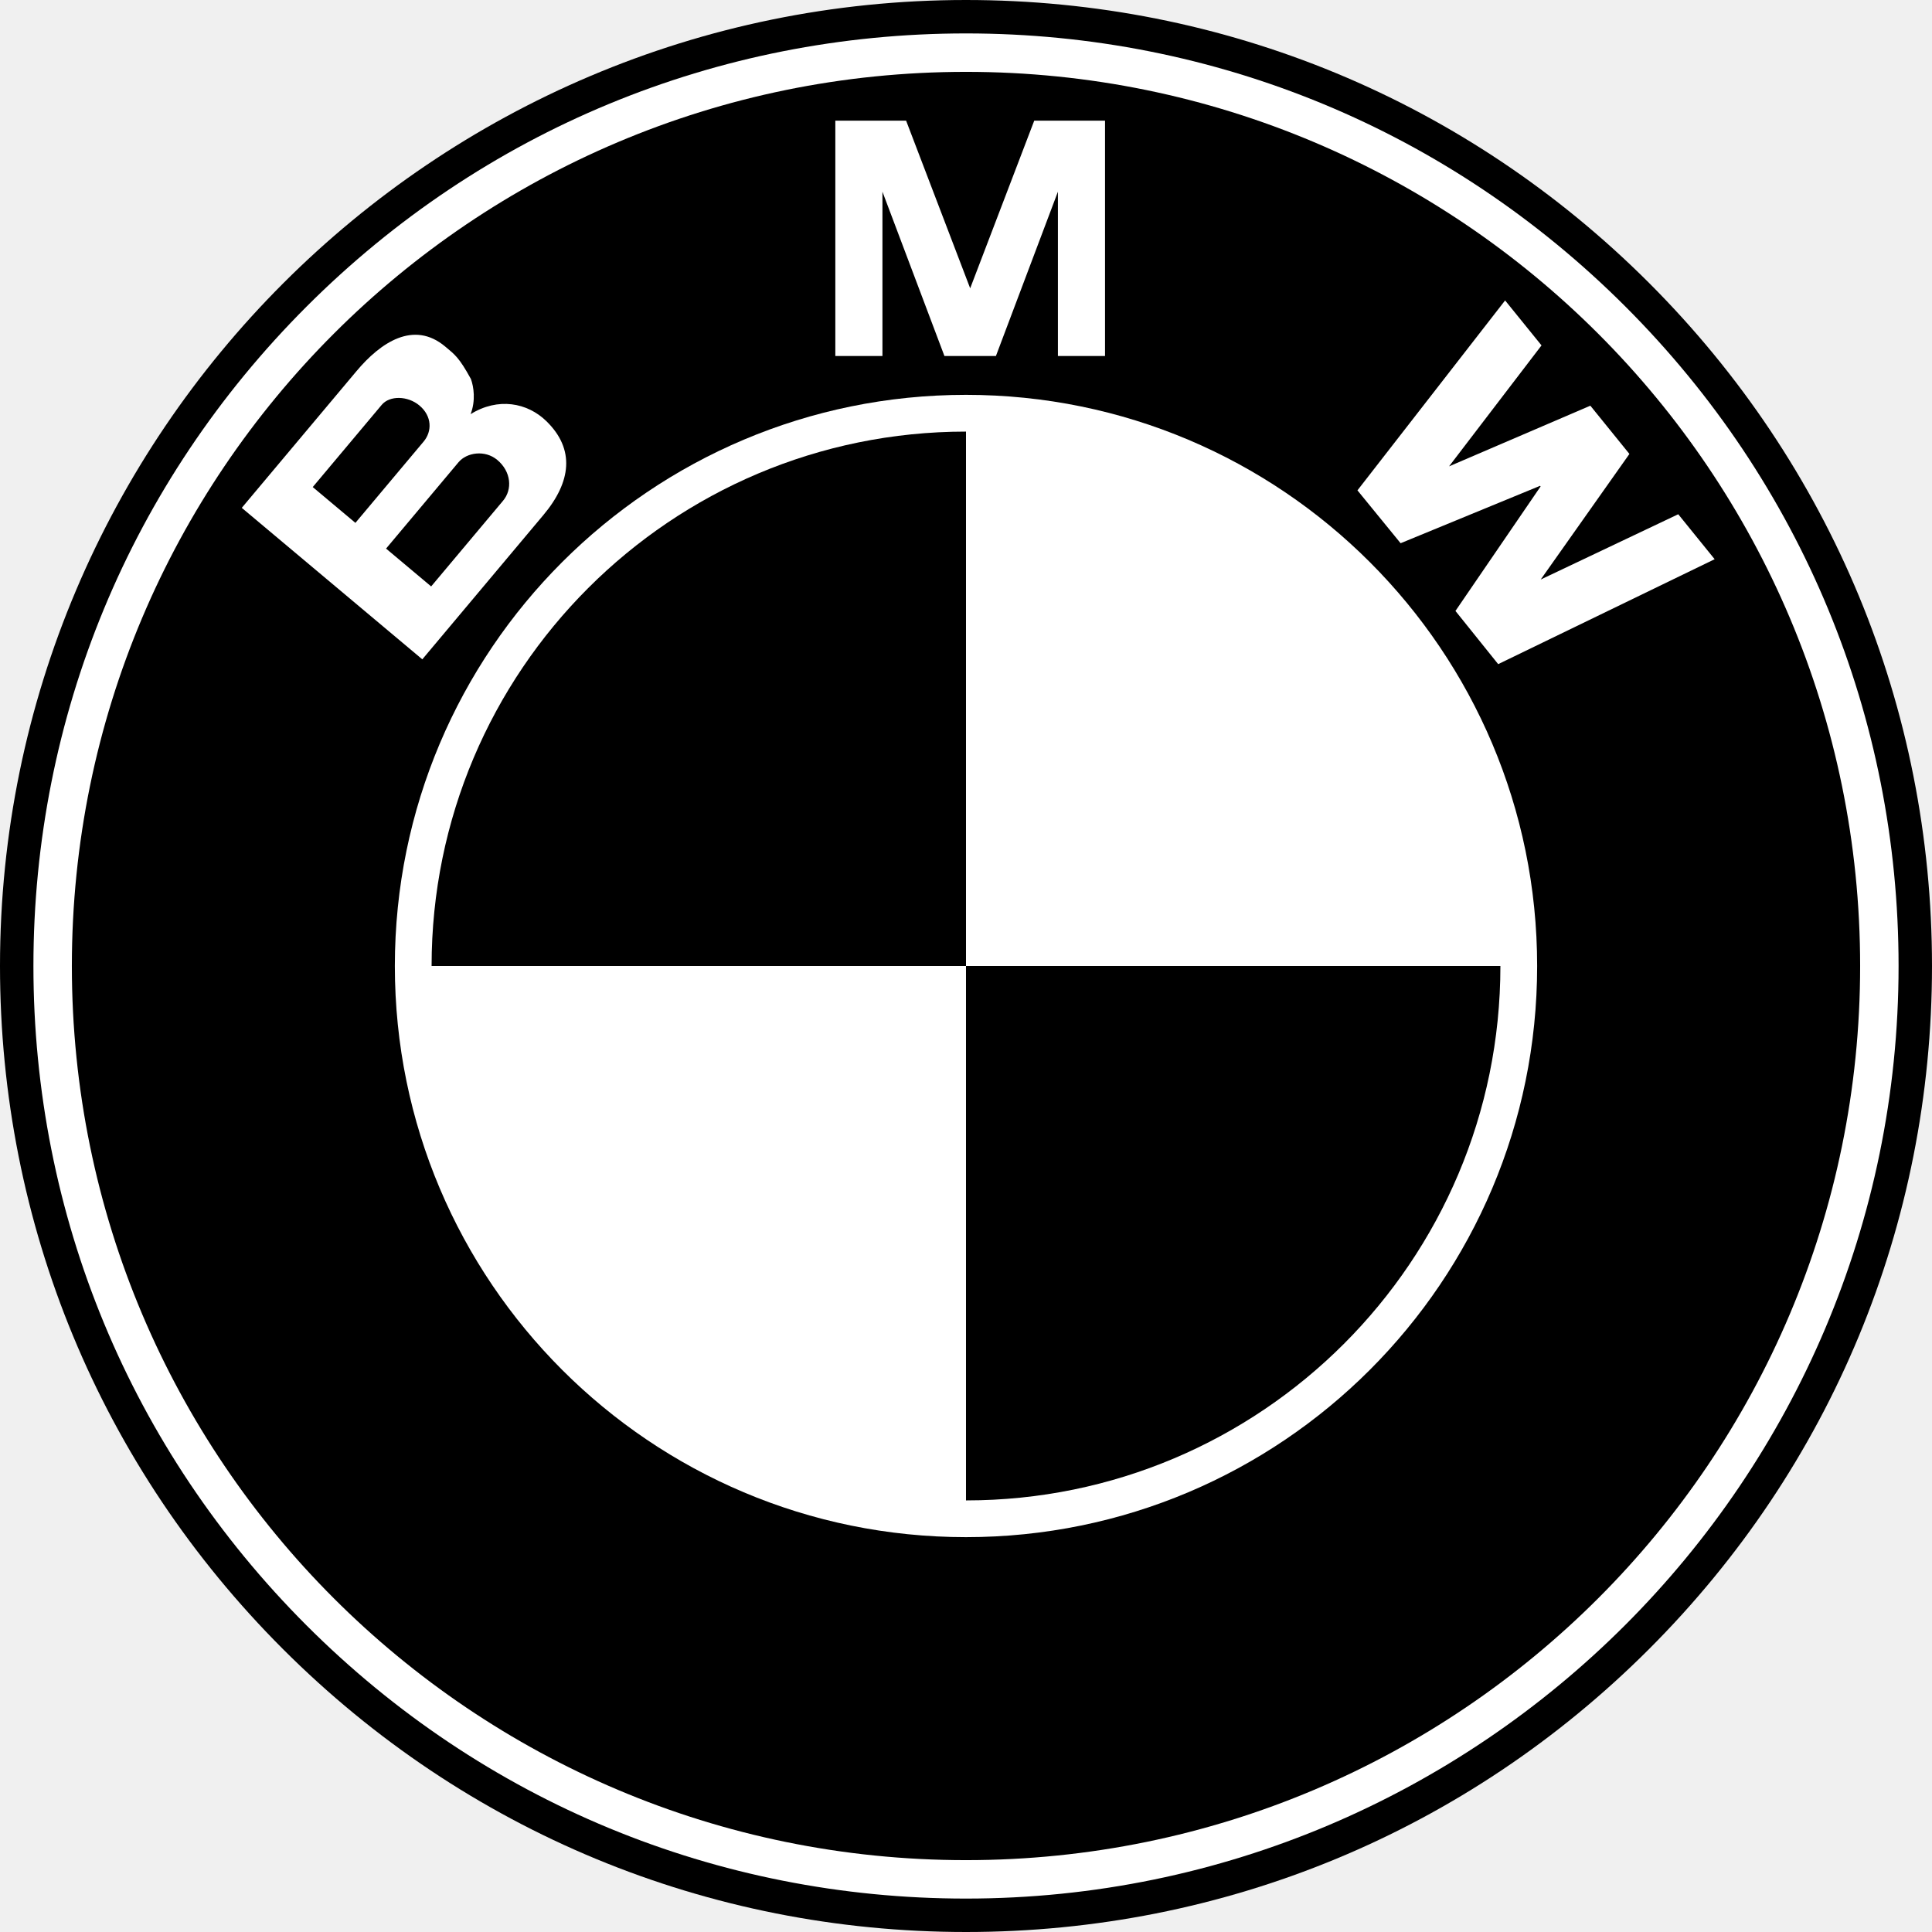
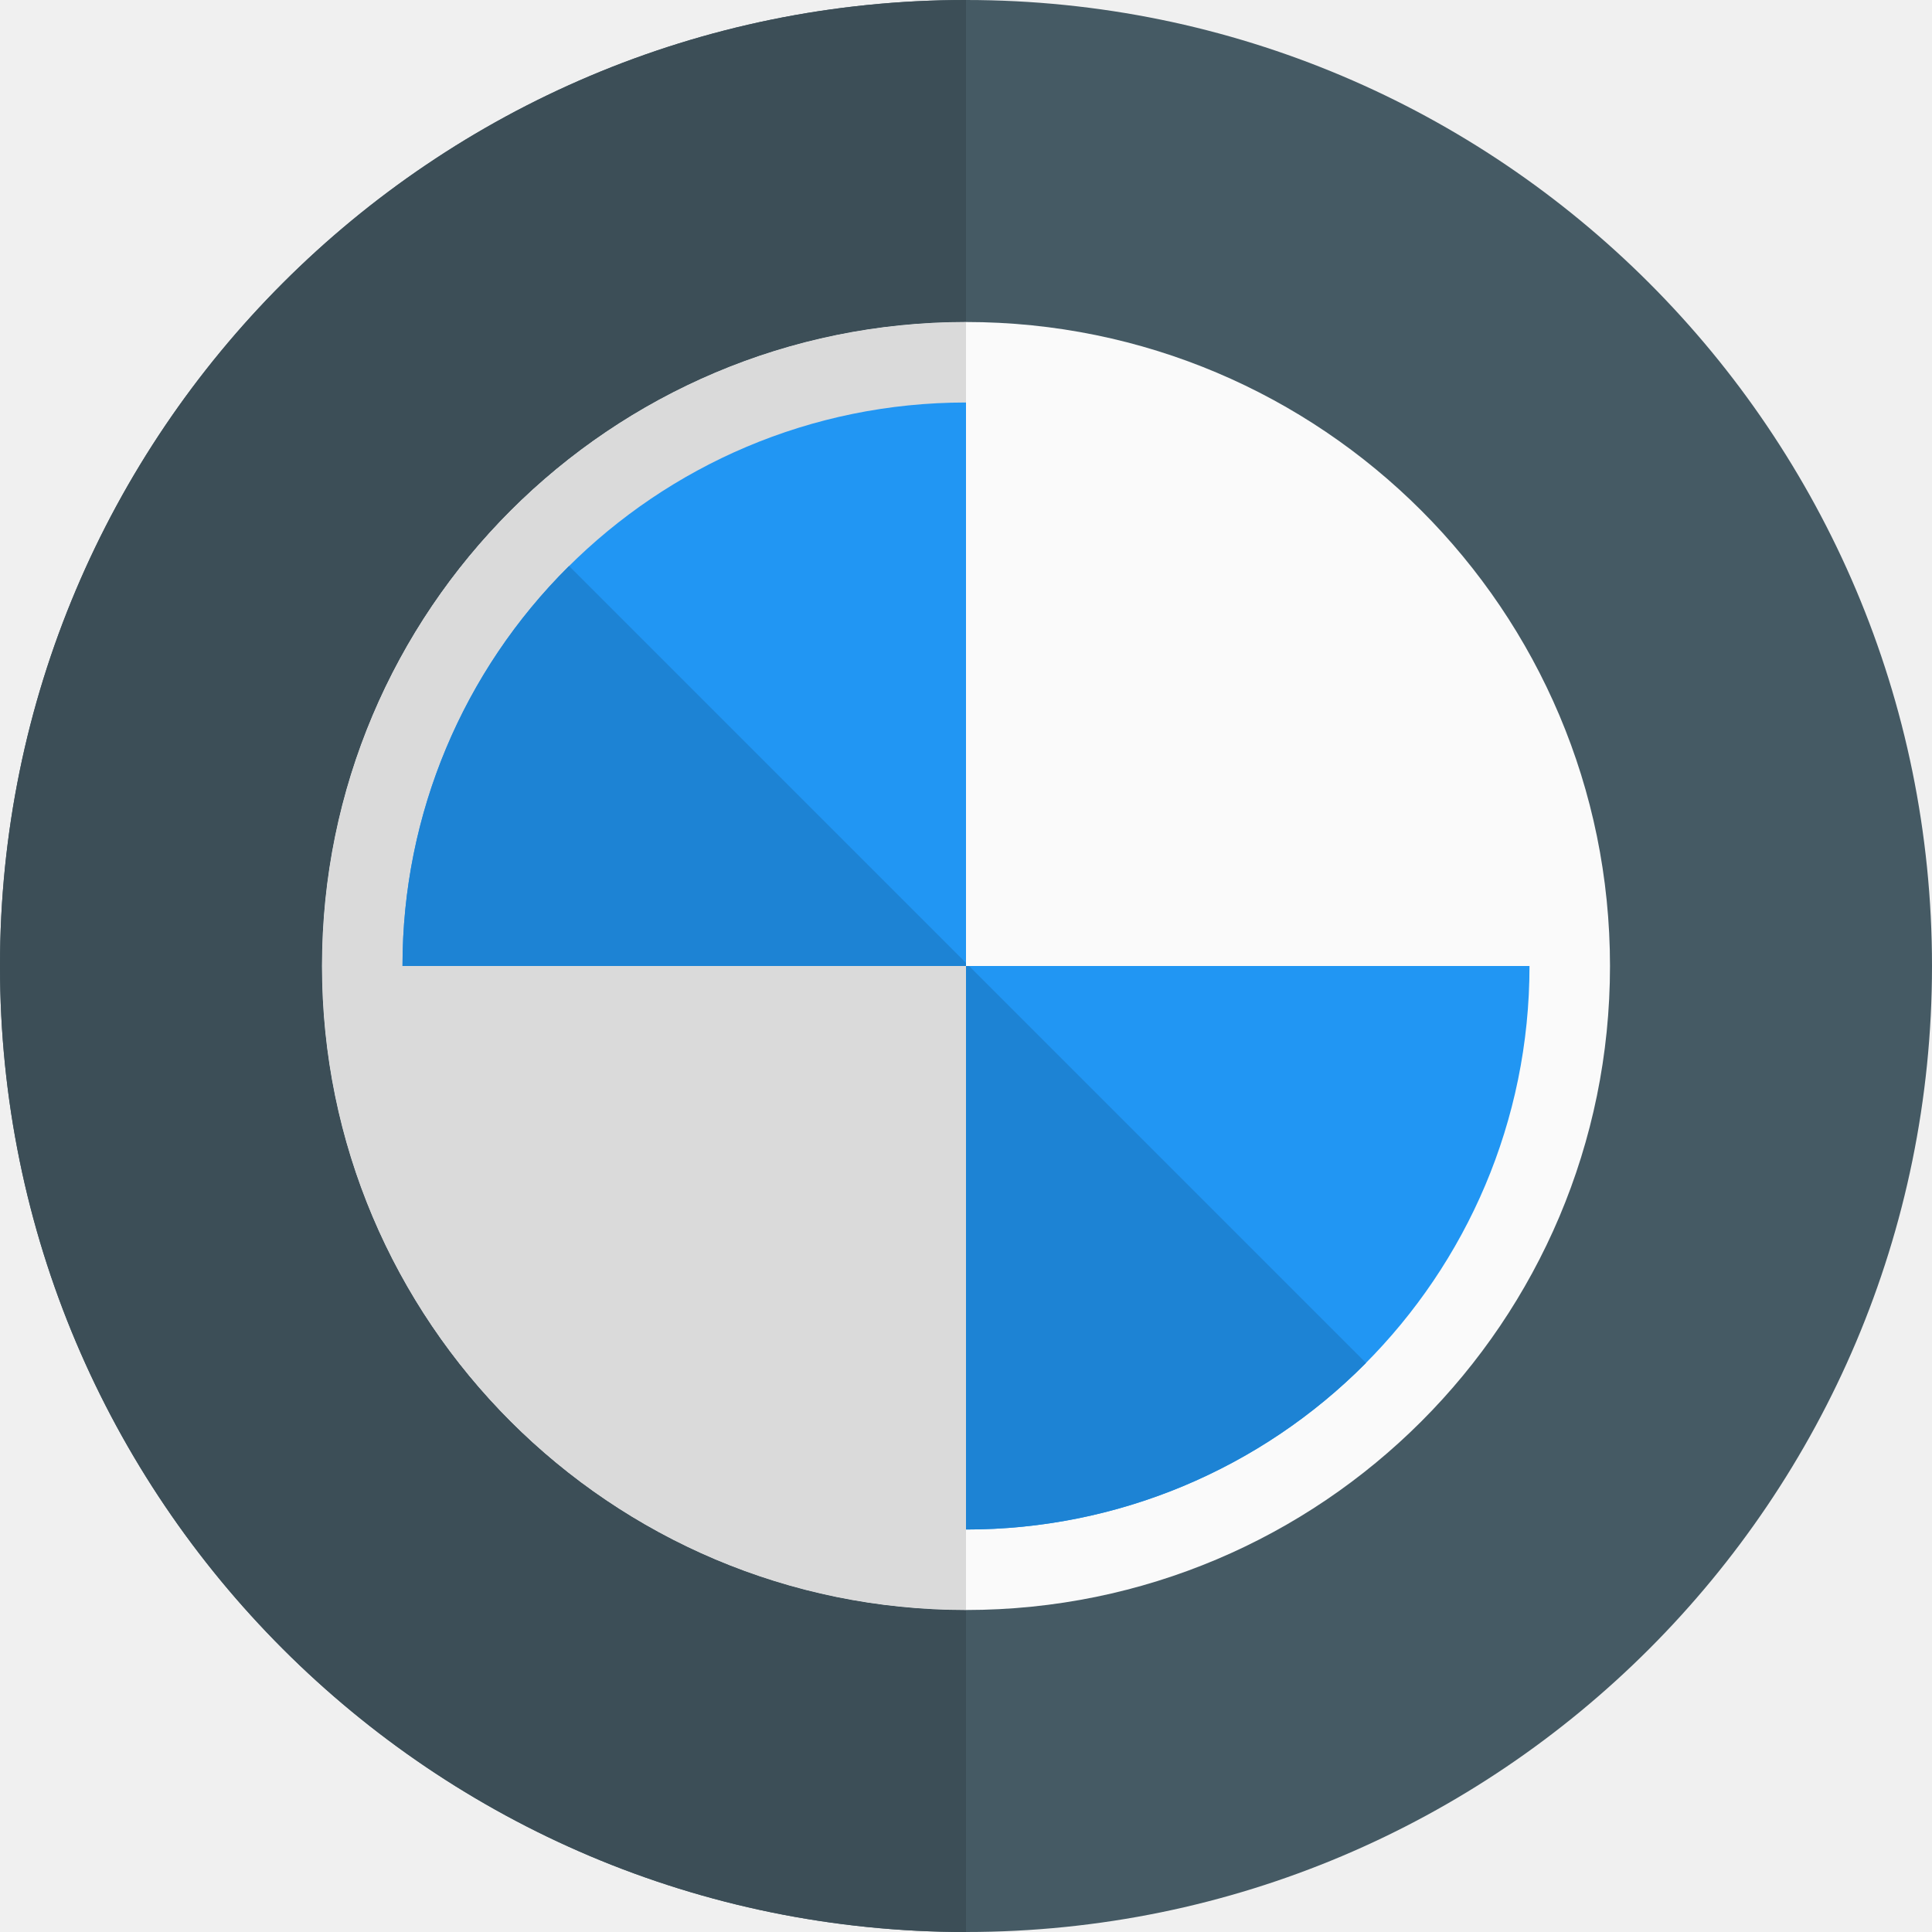
- <svg xmlns="http://www.w3.org/2000/svg" width="2500" height="2500" viewBox="0 0 498.503 498.503" id="bmw">
-   <path d="M249.251 498.503c66.577 0 129.168-25.928 176.247-73.005 47.077-47.078 73.005-109.67 73.005-176.247 0-66.576-25.928-129.168-73.005-176.246C378.42 25.927 315.828 0 249.251 0 111.813 0 0 111.813 0 249.251c0 66.577 25.927 129.169 73.005 176.247 47.078 47.077 109.67 73.005 176.246 73.005z" />
-   <path fill="#fff" d="M8.624 249.251c0-64.272 25.03-124.699 70.479-170.148 45.449-45.45 105.875-70.479 170.148-70.479s124.7 25.029 170.148 70.479c45.449 45.449 70.479 105.875 70.479 170.148 0 132.683-107.945 240.628-240.627 240.628-64.273 0-124.699-25.03-170.148-70.479C33.654 373.95 8.624 313.524 8.624 249.251z" />
-   <path d="M249.251 18.541c-127.416 0-230.71 103.294-230.71 230.71s103.294 230.711 230.71 230.711c127.416 0 230.71-103.295 230.71-230.711s-103.294-230.71-230.71-230.71z" />
-   <path fill="#fff" d="M249.251 396.621c-81.389 0-147.37-65.98-147.37-147.37 0-81.389 65.981-147.37 147.37-147.37 81.389 0 147.37 65.981 147.37 147.37 0 81.39-65.98 147.37-147.37 147.37z" />
-   <path d="M111.362 249.251h137.889V111.362c-76.153 0-137.889 61.737-137.889 137.889zM249.251 249.251v137.89c76.153 0 137.889-61.736 137.889-137.89H249.251z" />
-   <path fill="#fff" d="M140.952 108.643c-4.885-4.748-12.436-6.179-19.525-1.784 1.354-3.509.801-7.09.082-9.066-3.054-5.569-4.12-6.266-6.637-8.378-8.148-6.837-16.723-1-22.856 6.309l-29.632 35.313 46.581 39.087 31.249-37.24c7.14-8.509 8.244-16.945.738-24.241zM256.97 91.863l15.997-42.401v42.401h12.158V31.137h-18.267l-16.615 43.479h.172L233.8 31.137h-18.266v60.726h12.157V49.462l15.998 42.401h13.281zM420.43 117.127l-22.89 32.407 35.486-16.847 9.396 11.603-55.854 27.075-11.027-13.727 21.969-32.123-.13-.161-35.989 14.81-11.135-13.64 38.097-49.004 9.396 11.603-23.857 31.208 36.458-15.652 10.08 12.448z" />
-   <path d="M98.491 104.464c2.062-2.458 6.722-2.357 9.719.157 3.295 2.765 3.303 6.685 1.09 9.321l-17.597 20.971-11.01-9.239 17.798-21.21zM129.8 129.203l-18.553 22.11-11.634-9.762 18.703-22.29c2.112-2.517 6.821-3.25 9.997-.584 3.595 3.015 3.951 7.59 1.487 10.526z" />
+ <svg xmlns="http://www.w3.org/2000/svg" viewBox="0 0 24 24" id="bmw">
+   <path fill="#455A64" d="M12 0C5.373 0 0 5.372 0 12c0 6.627 5.373 12 12 12 6.628 0 12-5.373 12-12 0-6.628-5.372-12-12-12z" />
+   <path fill="#FAFAFA" d="M12 20a8 8 0 1 1 0-16 8 8 0 0 1 0 16z" />
+   <path fill="#3C4E57" d="M12 0C5.373 0 0 5.372 0 12c0 6.627 5.373 12 12 12v-4a8 8 0 0 1 0-16V0z" />
+   <path fill="#DADADA" d="M12 4a8 8 0 0 0 0 16V4z" />
+   <path fill="#2196F3" d="M5 12h7V5a7 7 0 0 0-7 7zm7 0v7a7 7 0 0 0 7-7h-7z" />
+   <path fill="#1D83D4" d="M7.069 7.031A6.983 6.983 0 0 0 5 12h7v-.038L7.069 7.031zM12.038 12H12v7a6.98 6.98 0 0 0 4.969-2.069L12.038 12z" />
</svg>
